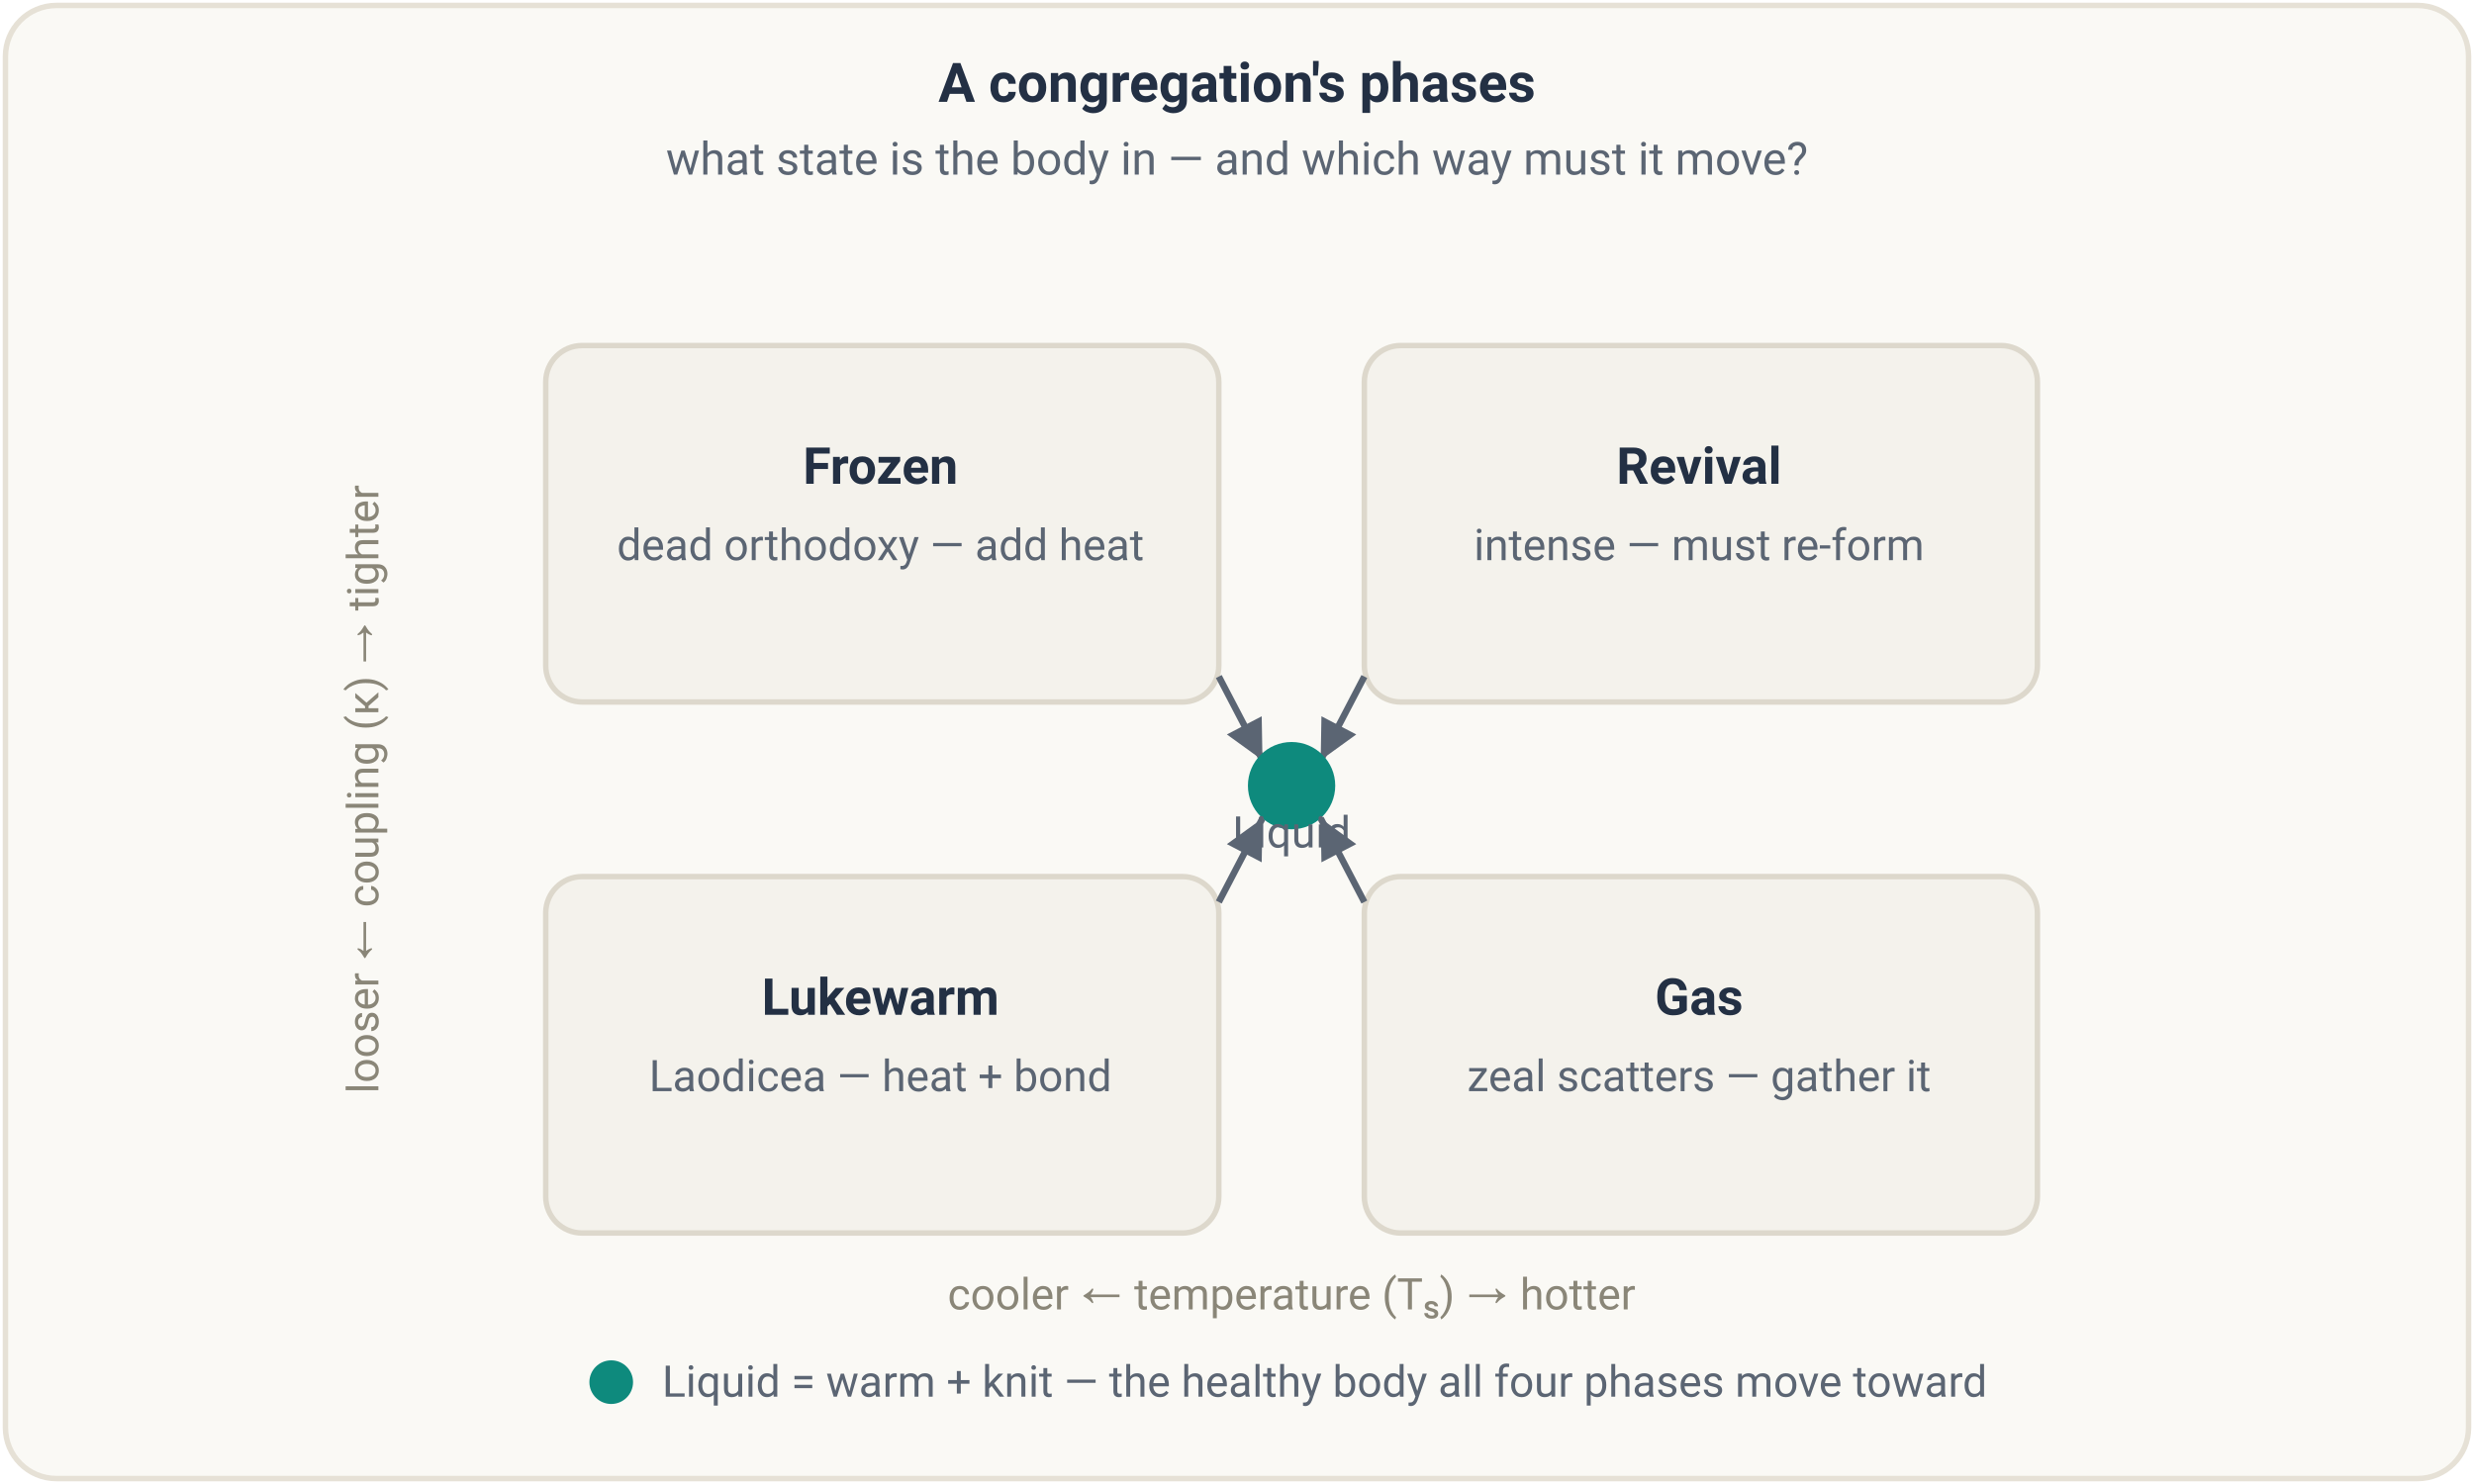
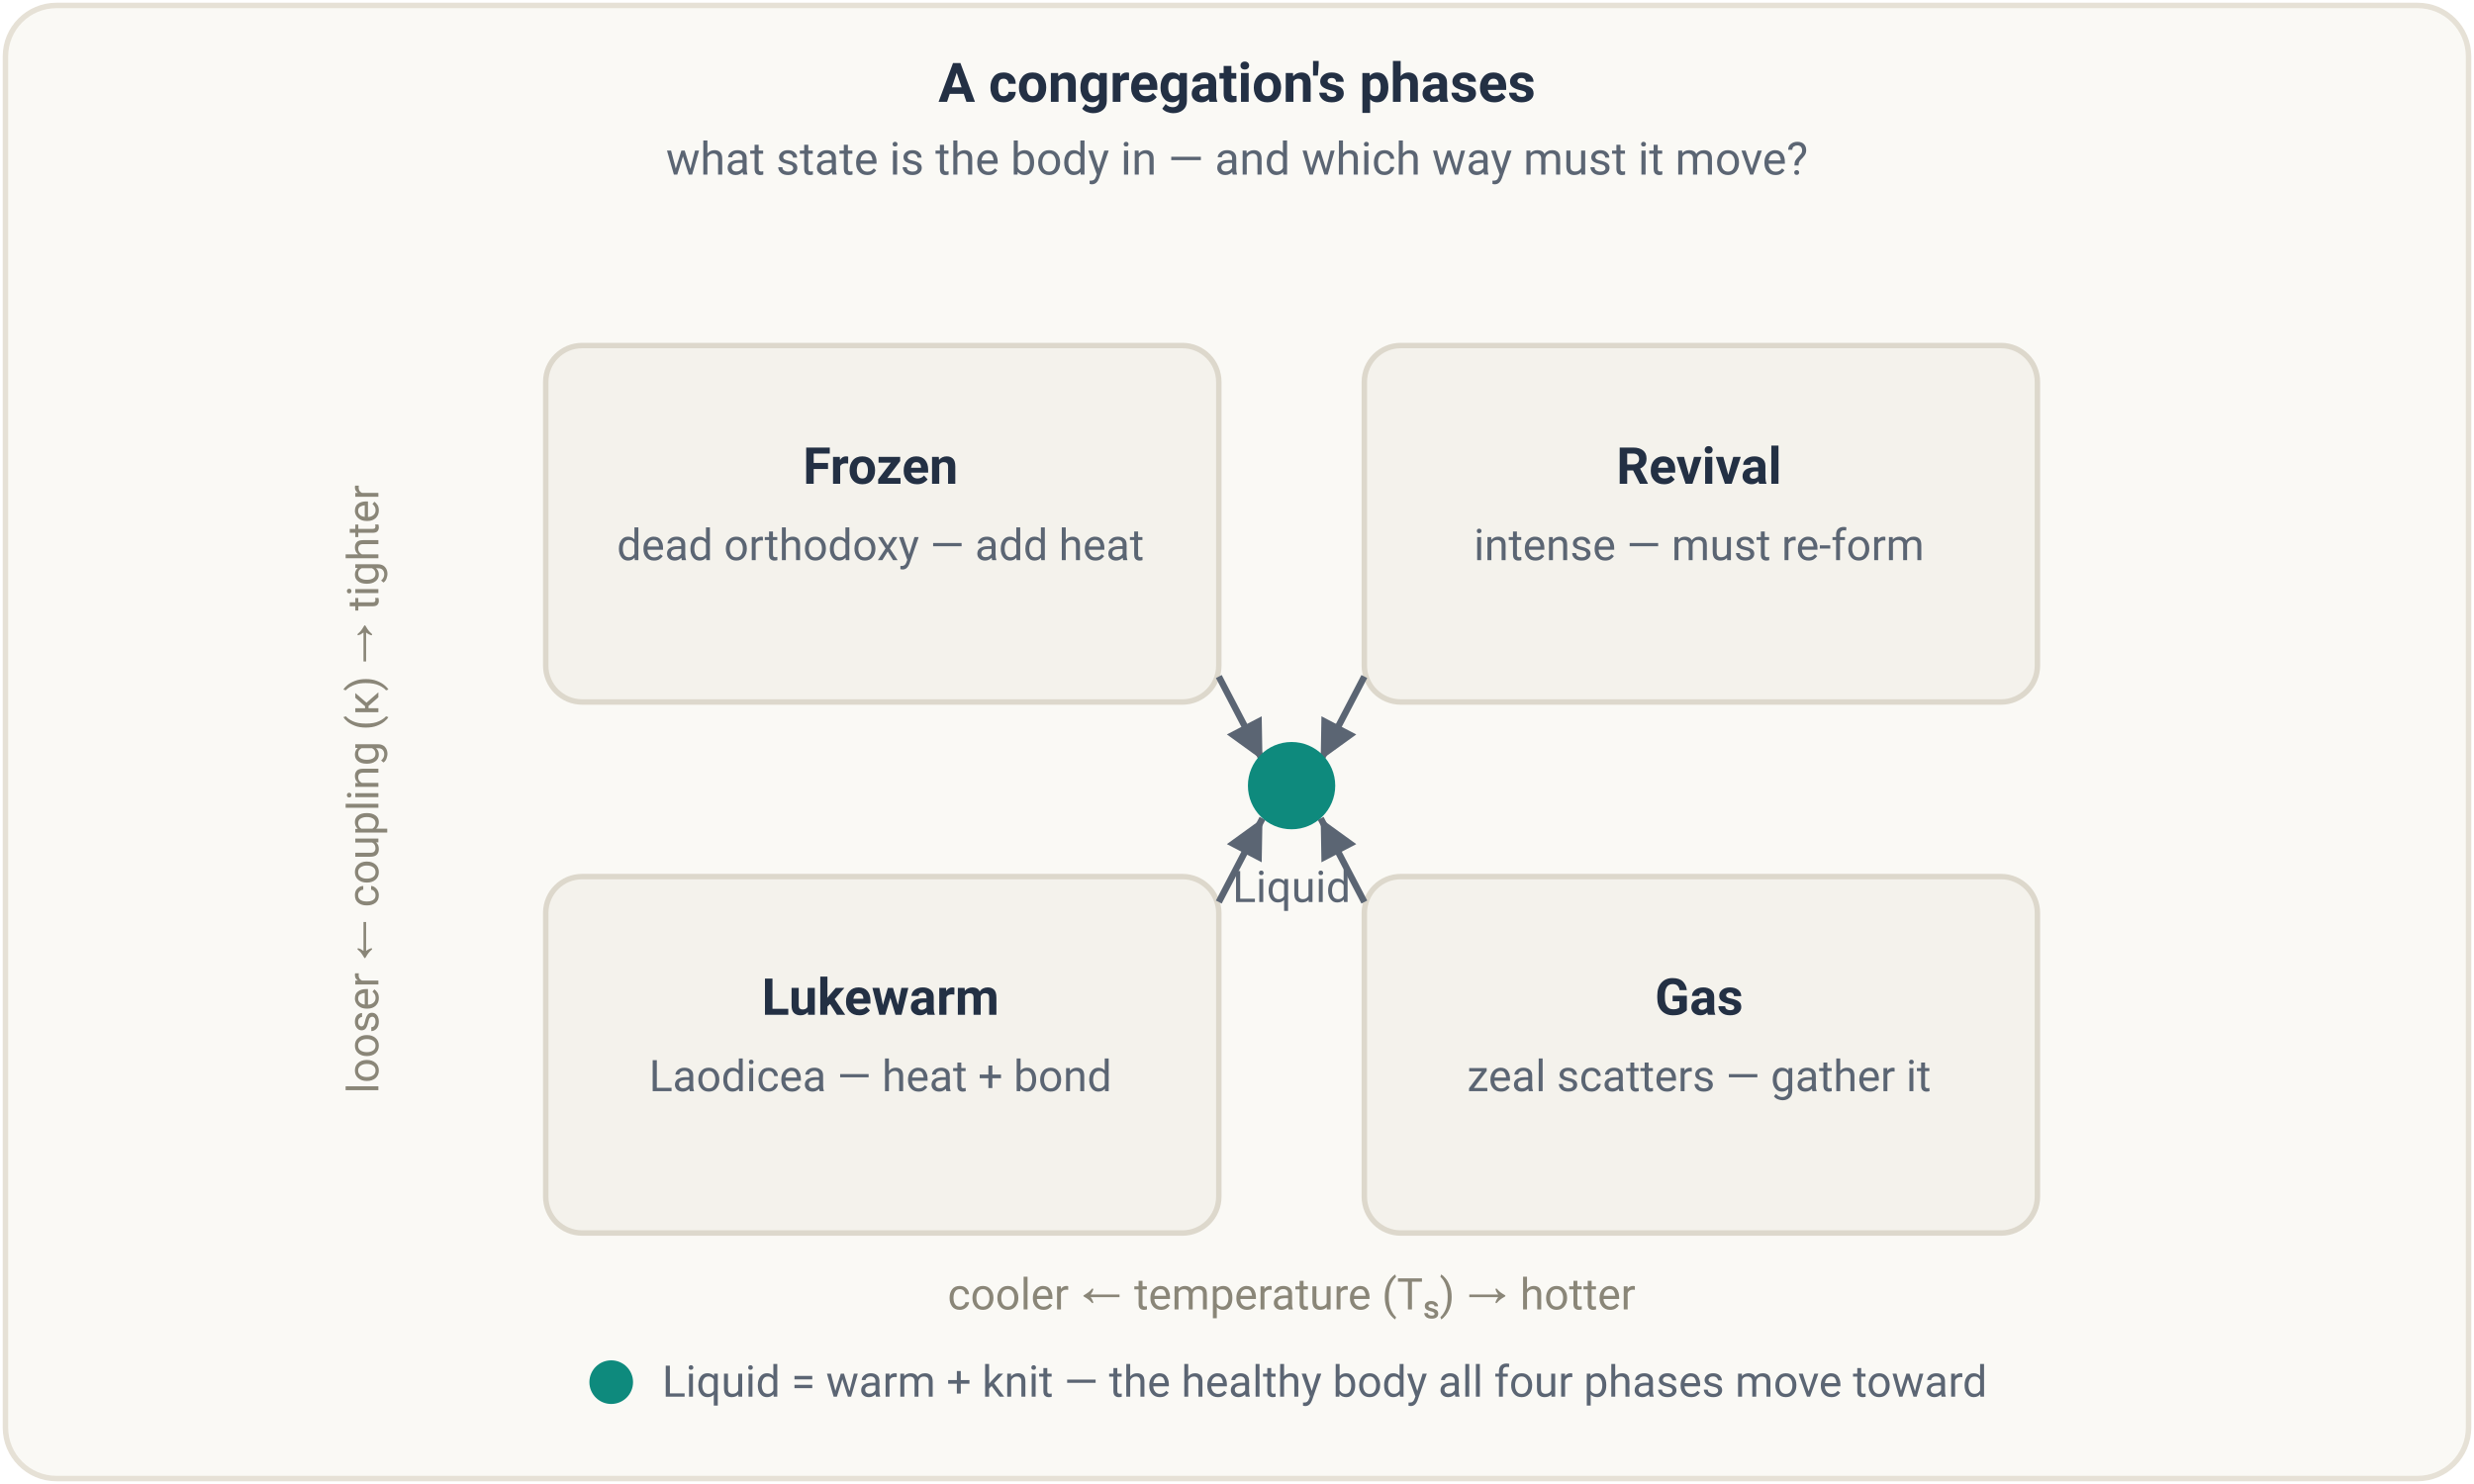
<svg xmlns="http://www.w3.org/2000/svg" viewBox="0 0 680 408" role="img" font-family="-apple-system, BlinkMacSystemFont, 'Segoe UI', Roboto, Helvetica, Arial, sans-serif">
  <defs>
    <marker id="ahc2" markerWidth="9" markerHeight="9" refX="6" refY="3" orient="auto">
      <path d="M0 0 L6 3 L0 6 z" fill="#5b6573" />
    </marker>
  </defs>
  <rect x="1.5" y="1.5" width="677" height="405" rx="14" fill="#faf9f5" stroke="#e6e1d6" stroke-width="1.5" />
  <text x="340" y="28" text-anchor="middle" font-size="15" font-weight="600" fill="#233044">A congregation's phases</text>
  <text x="340" y="48" text-anchor="middle" font-size="12.5" fill="#5b6573">what state is the body in — and which way must it move?</text>
  <rect x="150" y="95" width="185" height="98" rx="10" fill="#f4f2ec" stroke="#ddd8cc" stroke-width="1.5" />
  <text x="242" y="133" text-anchor="middle" font-size="14" font-weight="600" fill="#233044">Frozen</text>
  <text x="242" y="154" text-anchor="middle" font-size="12" fill="#5b6573">dead orthodoxy — add heat</text>
  <rect x="375" y="95" width="185" height="98" rx="10" fill="#f4f2ec" stroke="#ddd8cc" stroke-width="1.5" />
  <text x="467" y="133" text-anchor="middle" font-size="14" font-weight="600" fill="#233044">Revival</text>
  <text x="467" y="154" text-anchor="middle" font-size="12" fill="#5b6573">intense — must re-form</text>
  <rect x="150" y="241" width="185" height="98" rx="10" fill="#f4f2ec" stroke="#ddd8cc" stroke-width="1.5" />
  <text x="242" y="279" text-anchor="middle" font-size="14" font-weight="600" fill="#233044">Lukewarm</text>
  <text x="242" y="300" text-anchor="middle" font-size="12" fill="#5b6573">Laodicea — heat + bond</text>
  <rect x="375" y="241" width="185" height="98" rx="10" fill="#f4f2ec" stroke="#ddd8cc" stroke-width="1.5" />
  <text x="467" y="279" text-anchor="middle" font-size="14" font-weight="600" fill="#233044">Gas</text>
  <text x="467" y="300" text-anchor="middle" font-size="12" fill="#5b6573">zeal scatters — gather it</text>
  <path d="M335 186 L347 209" stroke="#5b6573" stroke-width="1.8" marker-end="url(#ahc2)" />
  <path d="M375 186 L363 209" stroke="#5b6573" stroke-width="1.8" marker-end="url(#ahc2)" />
  <path d="M335 248 L347 225" stroke="#5b6573" stroke-width="1.8" marker-end="url(#ahc2)" />
  <path d="M375 248 L363 225" stroke="#5b6573" stroke-width="1.8" marker-end="url(#ahc2)" />
  <circle cx="355" cy="216" r="12" fill="#0e8a7d" />
-   <text x="355" y="233" text-anchor="middle" font-size="12" fill="#5b6573">Liquid</text>
+   <text x="355" y="248" text-anchor="middle" font-size="12" fill="#5b6573">Liquid</text>
  <text transform="rotate(-90 104 217)" x="104" y="217" text-anchor="middle" font-size="12" fill="#8a8678">looser ← coupling (κ) → tighter</text>
  <text x="355" y="360" text-anchor="middle" font-size="12" fill="#8a8678">cooler ← temperature (Tₛ) → hotter</text>
  <circle cx="168" cy="380" r="6" fill="#0e8a7d" />
  <text x="182" y="384" text-anchor="start" font-size="12" fill="#5b6573">Liquid = warm + knit — the healthy body all four phases move toward</text>
</svg>
